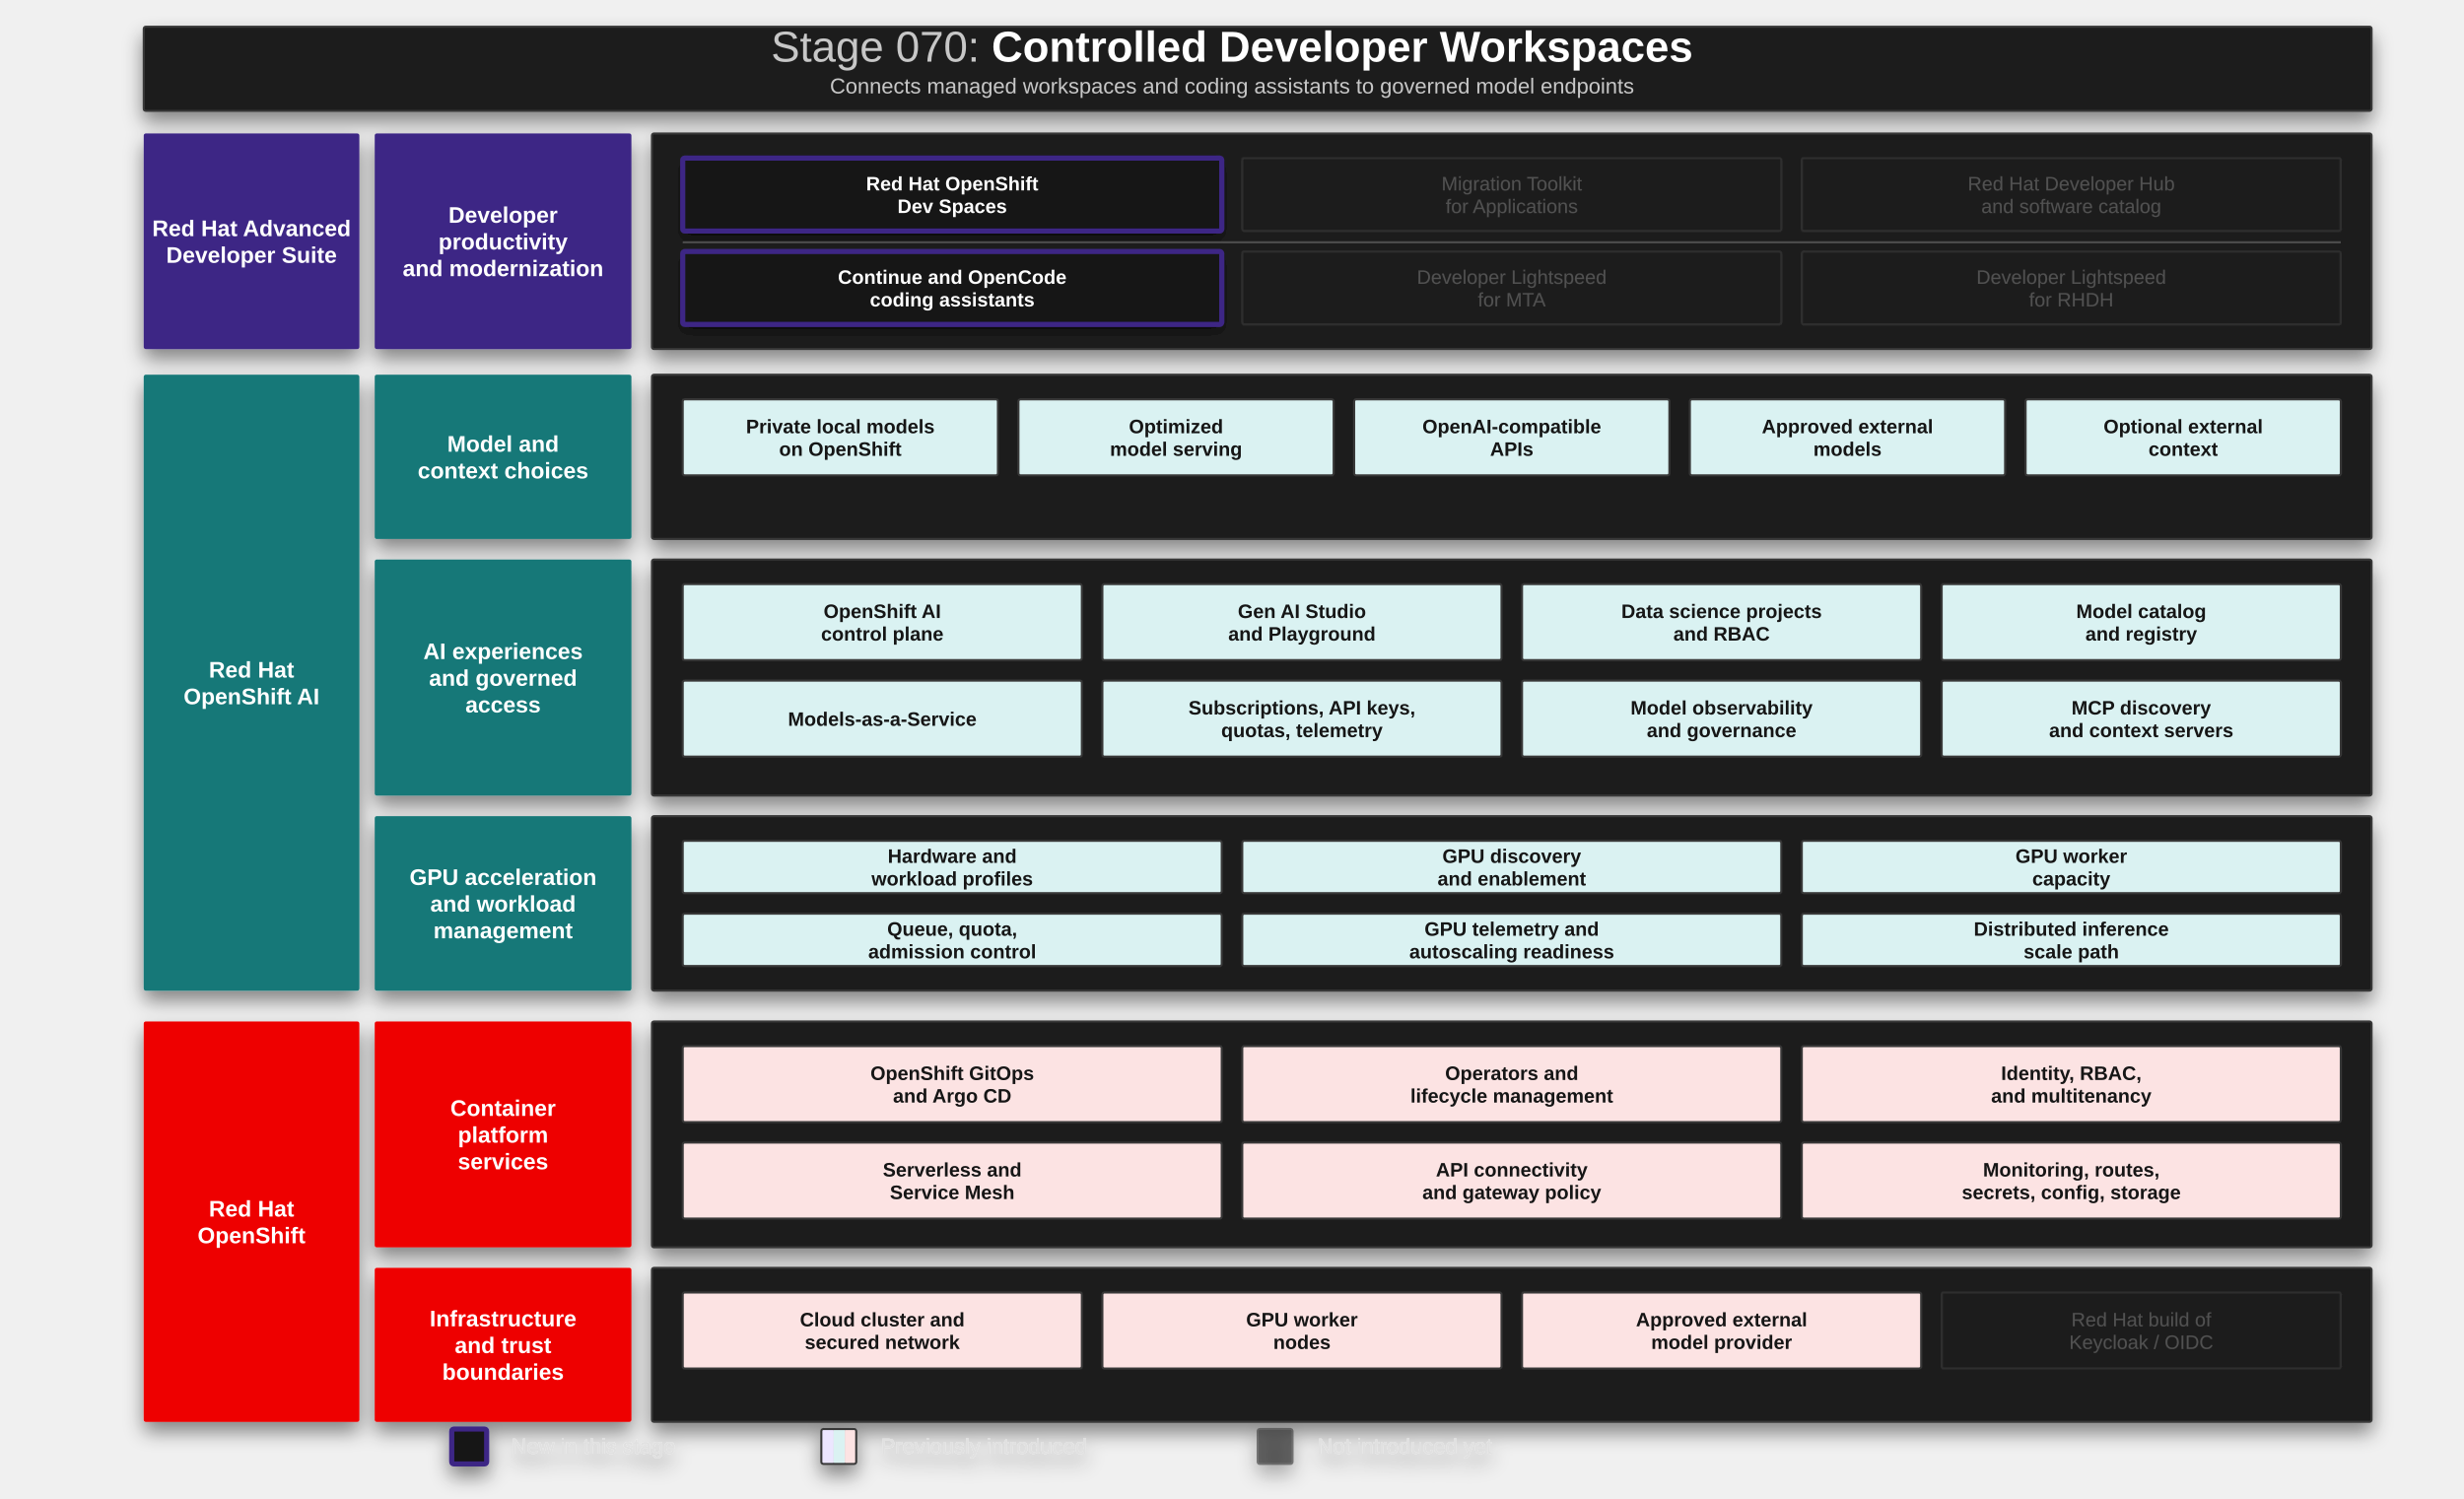
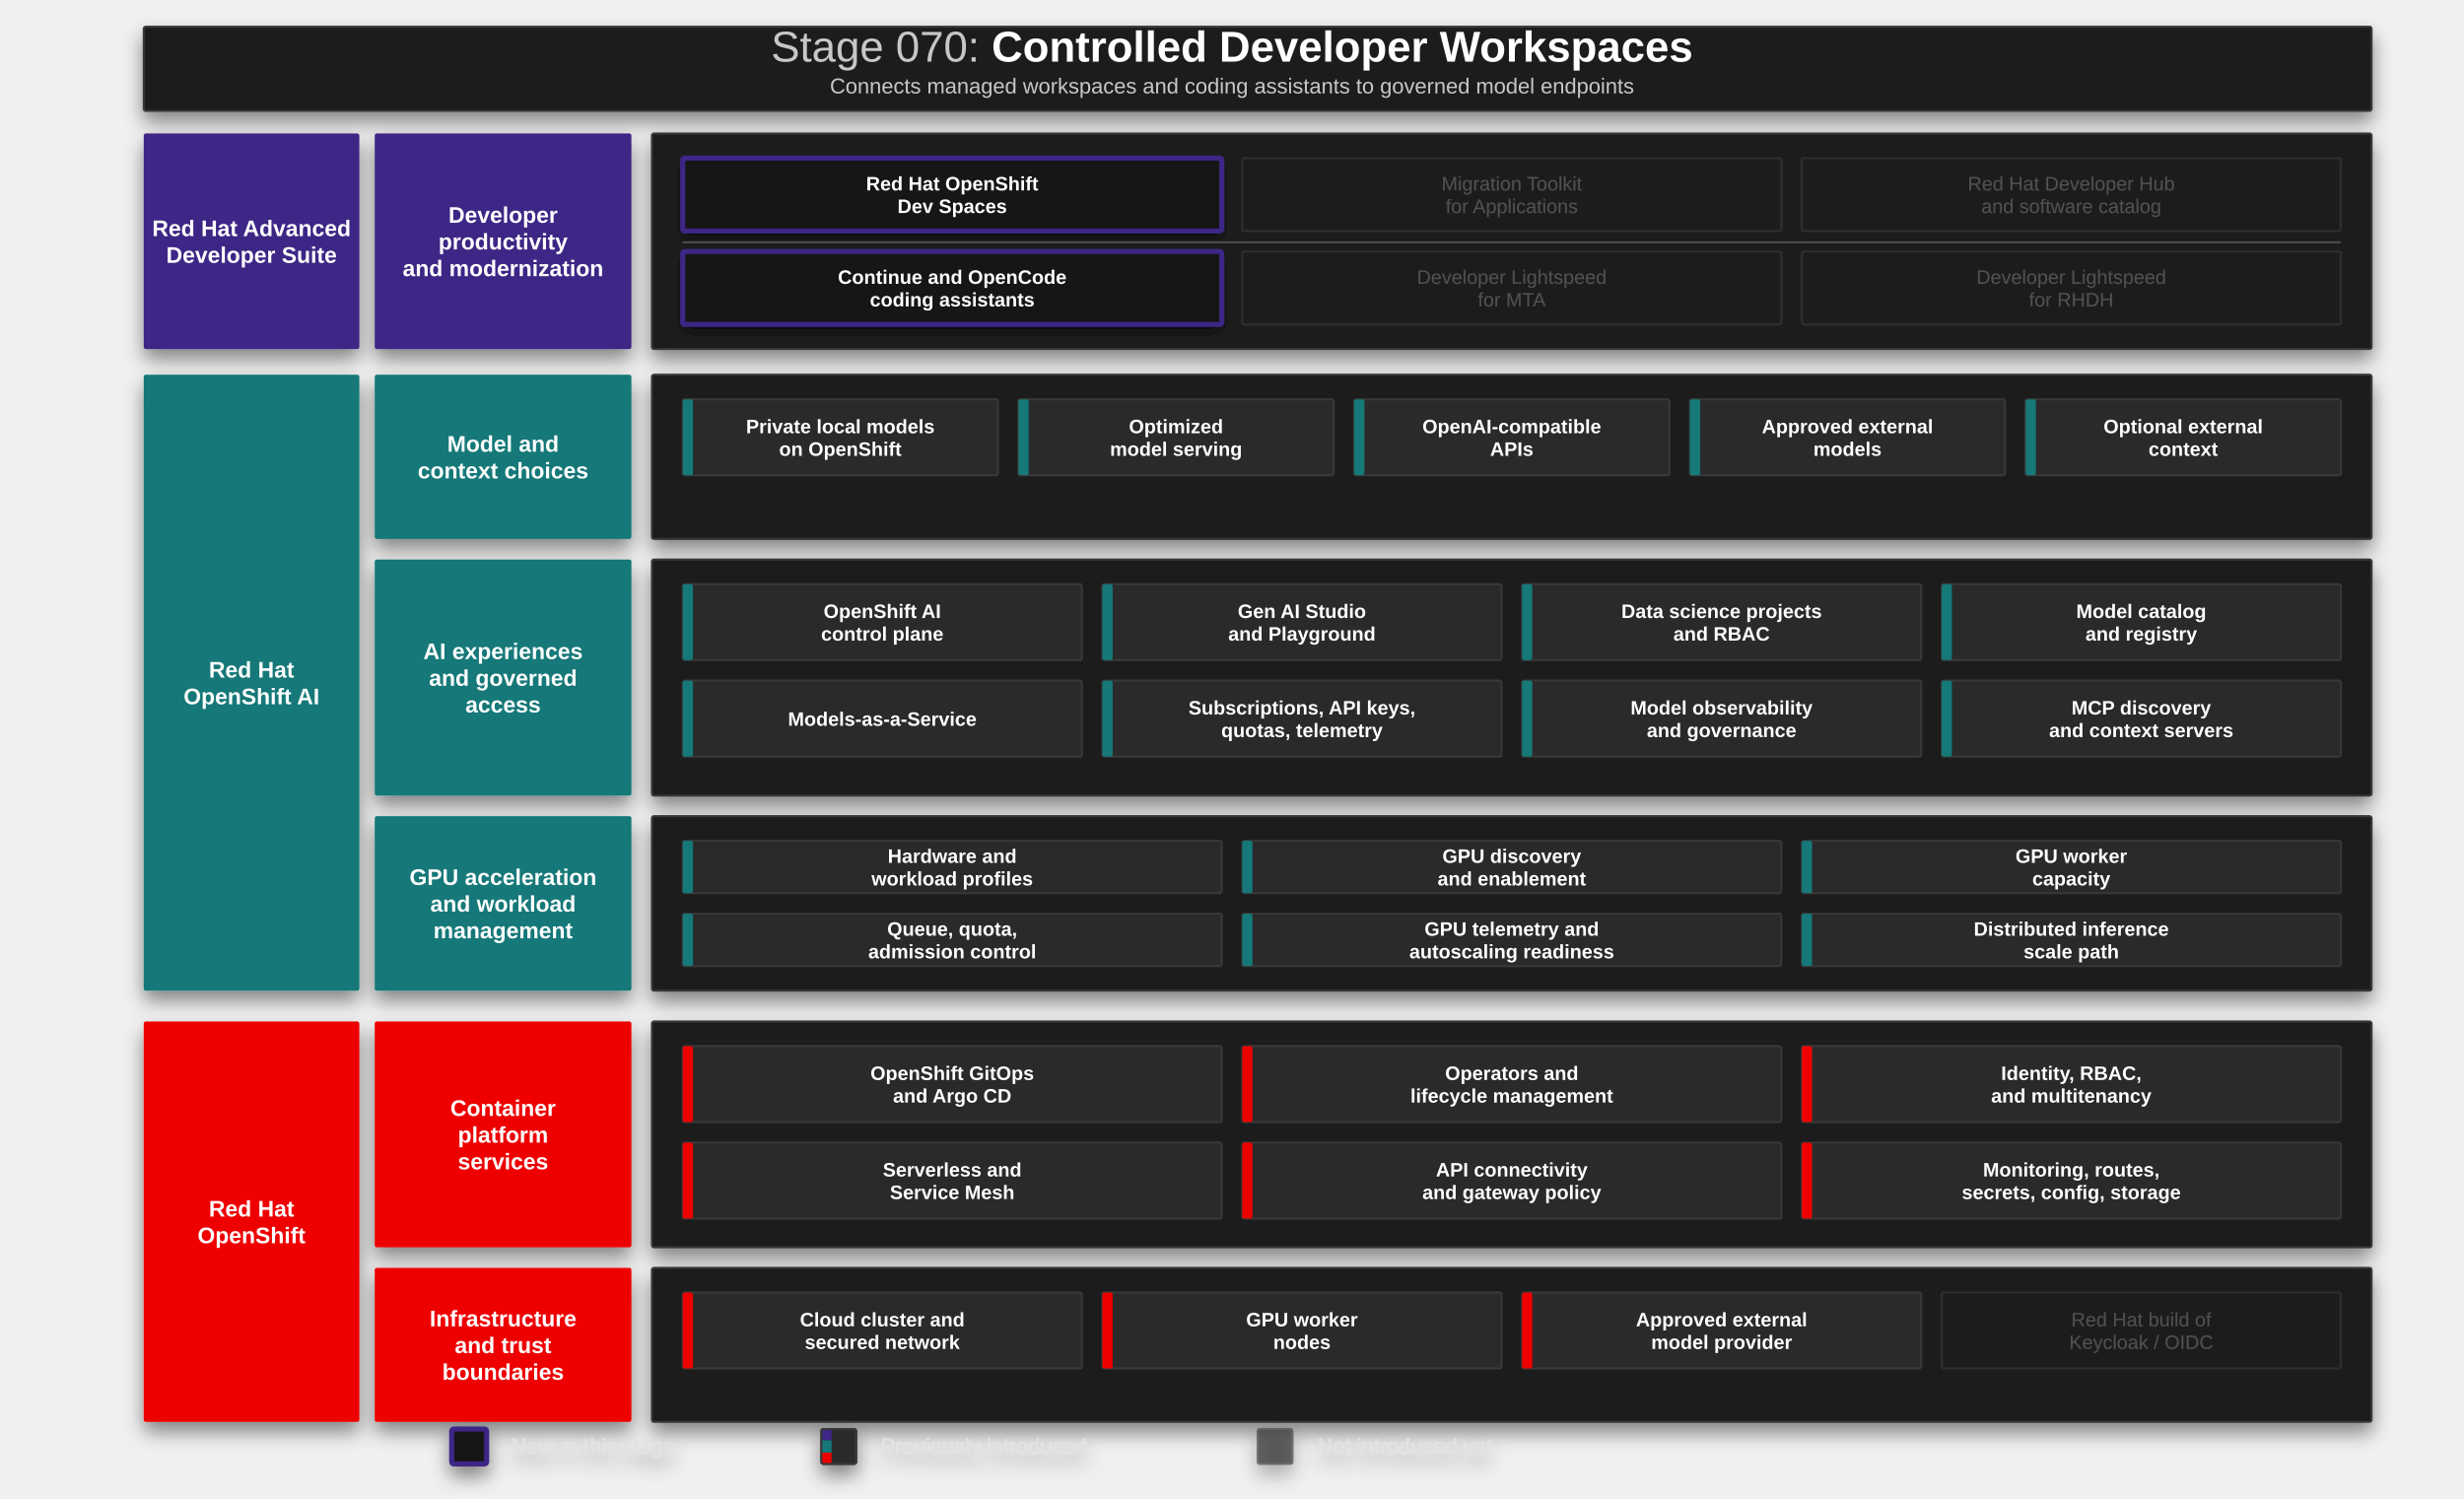
<svg xmlns="http://www.w3.org/2000/svg" width="2400" height="1460" viewBox="0 0 2400 1460" role="img" aria-labelledby="title desc">
  <style>.display{font-family:'Red Hat Display','Arial',sans-serif}.body{font-family:'Red Hat Text','Arial',sans-serif}</style>
  <defs>
    <filter id="lift" x="-20%" y="-20%" width="140%" height="140%">
      <feDropShadow dx="0" dy="6" stdDeviation="5" flood-color="#000" flood-opacity="0.55" />
    </filter>
    <filter id="panelShadow" x="-8%" y="-8%" width="116%" height="116%">
      <feDropShadow dx="0" dy="10" stdDeviation="9" flood-color="#000" flood-opacity="0.45" />
    </filter>
  </defs>
  <g filter="url(#panelShadow)">
    <rect x="140" y="26" width="2170" height="82" rx="2" fill="#1f1f1f" stroke="#383838" stroke-width="2" />
    <text x="1200" y="60" class="display" font-size="42" fill="#ffffff" font-weight="700" text-anchor="middle">
      <tspan fill="#c7c7c7" font-weight="500">Stage 070:</tspan> Controlled Developer Workspaces</text>
    <text x="1200" y="91" class="body" font-size="21" fill="#c7c7c7" text-anchor="middle">Connects managed workspaces and coding assistants to governed model endpoints</text>
    <rect x="140" y="130" width="210" height="210" rx="2" fill="#3d2785" stroke="#3d2785" stroke-width="0" />
    <text x="245" y="230" class="body" font-size="22" fill="#ffffff" font-weight="700" text-anchor="middle">Red Hat Advanced</text>
    <text x="245" y="256" class="body" font-size="22" fill="#ffffff" font-weight="700" text-anchor="middle">Developer Suite</text>
    <rect x="140" y="365" width="210" height="600" rx="2" fill="#147878" stroke="#147878" stroke-width="0" />
    <text x="245" y="660" class="body" font-size="22" fill="#ffffff" font-weight="700" text-anchor="middle">Red Hat</text>
    <text x="245" y="686" class="body" font-size="22" fill="#ffffff" font-weight="700" text-anchor="middle">OpenShift AI</text>
    <rect x="140" y="995" width="210" height="390" rx="2" fill="#ee0000" stroke="#ee0000" stroke-width="0" />
    <text x="245" y="1185" class="body" font-size="22" fill="#ffffff" font-weight="700" text-anchor="middle">Red Hat</text>
    <text x="245" y="1211" class="body" font-size="22" fill="#ffffff" font-weight="700" text-anchor="middle">OpenShift</text>
    <rect x="365" y="130" width="250" height="210" rx="2" fill="#3d2785" stroke="#3d2785" stroke-width="0" />
    <text x="490" y="217" class="body" font-size="22" fill="#ffffff" font-weight="700" text-anchor="middle">Developer</text>
    <text x="490" y="243" class="body" font-size="22" fill="#ffffff" font-weight="700" text-anchor="middle">productivity</text>
    <text x="490" y="269" class="body" font-size="22" fill="#ffffff" font-weight="700" text-anchor="middle">and modernization</text>
    <rect x="635" y="130" width="1675" height="210" rx="2" fill="#1f1f1f" stroke="#383838" stroke-width="2" />
    <g filter="url(#lift)">
      <rect x="665" y="154" width="525" height="71" rx="2" fill="#151515" stroke="#3d2785" stroke-width="5" />
      <text x="927.5" y="185.5" class="body" font-size="19" fill="#ffffff" font-weight="700" text-anchor="middle">Red Hat OpenShift</text>
      <text x="927.5" y="207.5" class="body" font-size="19" fill="#ffffff" font-weight="700" text-anchor="middle">Dev Spaces</text>
    </g>
    <g opacity="0.62">
      <rect x="1210" y="154" width="525" height="71" rx="2" fill="#1f1f1f" stroke="#383838" stroke-width="2" />
      <text x="1472.5" y="185.5" class="body" font-size="19" fill="#707070" font-weight="450" text-anchor="middle">Migration Toolkit</text>
      <text x="1472.5" y="207.5" class="body" font-size="19" fill="#707070" font-weight="450" text-anchor="middle">for Applications</text>
    </g>
    <g opacity="0.62">
      <rect x="1755" y="154" width="525" height="71" rx="2" fill="#1f1f1f" stroke="#383838" stroke-width="2" />
      <text x="2017.5" y="185.5" class="body" font-size="19" fill="#707070" font-weight="450" text-anchor="middle">Red Hat Developer Hub</text>
      <text x="2017.5" y="207.5" class="body" font-size="19" fill="#707070" font-weight="450" text-anchor="middle">and software catalog</text>
    </g>
    <g filter="url(#lift)">
      <rect x="665" y="245" width="525" height="71" rx="2" fill="#151515" stroke="#3d2785" stroke-width="5" />
      <text x="927.5" y="276.5" class="body" font-size="19" fill="#ffffff" font-weight="700" text-anchor="middle">Continue and OpenCode</text>
      <text x="927.5" y="298.5" class="body" font-size="19" fill="#ffffff" font-weight="700" text-anchor="middle">coding assistants</text>
    </g>
    <g opacity="0.62">
      <rect x="1210" y="245" width="525" height="71" rx="2" fill="#1f1f1f" stroke="#383838" stroke-width="2" />
      <text x="1472.5" y="276.5" class="body" font-size="19" fill="#707070" font-weight="450" text-anchor="middle">Developer Lightspeed</text>
      <text x="1472.5" y="298.5" class="body" font-size="19" fill="#707070" font-weight="450" text-anchor="middle">for MTA</text>
    </g>
    <g opacity="0.62">
      <rect x="1755" y="245" width="525" height="71" rx="2" fill="#1f1f1f" stroke="#383838" stroke-width="2" />
      <text x="2017.5" y="276.5" class="body" font-size="19" fill="#707070" font-weight="450" text-anchor="middle">Developer Lightspeed</text>
      <text x="2017.5" y="298.5" class="body" font-size="19" fill="#707070" font-weight="450" text-anchor="middle">for RHDH</text>
    </g>
    <line x1="665" y1="236" x2="2280" y2="236" stroke="#4d4d4d" stroke-width="2" />
    <rect x="365" y="365" width="250" height="160" rx="2" fill="#147878" stroke="#147878" stroke-width="0" />
    <text x="490" y="440" class="body" font-size="22" fill="#ffffff" font-weight="700" text-anchor="middle">Model and</text>
    <text x="490" y="466" class="body" font-size="22" fill="#ffffff" font-weight="700" text-anchor="middle">context choices</text>
    <rect x="635" y="365" width="1675" height="160" rx="2" fill="#1f1f1f" stroke="#383838" stroke-width="2" />
    <g>
-       <rect x="665" y="389" width="307" height="74" rx="2" fill="#daf2f2" stroke="#383838" stroke-width="2" />
-       <text x="818.5" y="422" class="body" font-size="19" fill="#151515" font-weight="650" text-anchor="middle">Private local models</text>
-       <text x="818.5" y="444" class="body" font-size="19" fill="#151515" font-weight="650" text-anchor="middle">on OpenShift</text>
-     </g>
-     <g>
-       <rect x="992" y="389" width="307" height="74" rx="2" fill="#daf2f2" stroke="#383838" stroke-width="2" />
-       <text x="1145.5" y="422" class="body" font-size="19" fill="#151515" font-weight="650" text-anchor="middle">Optimized</text>
-       <text x="1145.5" y="444" class="body" font-size="19" fill="#151515" font-weight="650" text-anchor="middle">model serving</text>
-     </g>
-     <g>
-       <rect x="1319" y="389" width="307" height="74" rx="2" fill="#daf2f2" stroke="#383838" stroke-width="2" />
-       <text x="1472.5" y="422" class="body" font-size="19" fill="#151515" font-weight="650" text-anchor="middle">OpenAI-compatible</text>
-       <text x="1472.5" y="444" class="body" font-size="19" fill="#151515" font-weight="650" text-anchor="middle">APIs</text>
-     </g>
-     <g>
-       <rect x="1646" y="389" width="307" height="74" rx="2" fill="#daf2f2" stroke="#383838" stroke-width="2" />
-       <text x="1799.5" y="422" class="body" font-size="19" fill="#151515" font-weight="650" text-anchor="middle">Approved external</text>
-       <text x="1799.5" y="444" class="body" font-size="19" fill="#151515" font-weight="650" text-anchor="middle">models</text>
-     </g>
-     <g>
-       <rect x="1973" y="389" width="307" height="74" rx="2" fill="#daf2f2" stroke="#383838" stroke-width="2" />
-       <text x="2126.5" y="422" class="body" font-size="19" fill="#151515" font-weight="650" text-anchor="middle">Optional external</text>
-       <text x="2126.5" y="444" class="body" font-size="19" fill="#151515" font-weight="650" text-anchor="middle">context</text>
+       <rect x="665" y="389" width="307" height="74" rx="2" fill="#292929" stroke="#383838" stroke-width="2" />
+       <rect x="665" y="389" width="10" height="74" rx="2" fill="#147878" stroke="#147878" stroke-width="0" />
+       <text x="818.5" y="422" class="body" font-size="19" fill="#ffffff" font-weight="550" text-anchor="middle">Private local models</text>
+       <text x="818.5" y="444" class="body" font-size="19" fill="#ffffff" font-weight="550" text-anchor="middle">on OpenShift</text>
+     </g>
+     <g>
+       <rect x="992" y="389" width="307" height="74" rx="2" fill="#292929" stroke="#383838" stroke-width="2" />
+       <rect x="992" y="389" width="10" height="74" rx="2" fill="#147878" stroke="#147878" stroke-width="0" />
+       <text x="1145.5" y="422" class="body" font-size="19" fill="#ffffff" font-weight="550" text-anchor="middle">Optimized</text>
+       <text x="1145.5" y="444" class="body" font-size="19" fill="#ffffff" font-weight="550" text-anchor="middle">model serving</text>
+     </g>
+     <g>
+       <rect x="1319" y="389" width="307" height="74" rx="2" fill="#292929" stroke="#383838" stroke-width="2" />
+       <rect x="1319" y="389" width="10" height="74" rx="2" fill="#147878" stroke="#147878" stroke-width="0" />
+       <text x="1472.5" y="422" class="body" font-size="19" fill="#ffffff" font-weight="550" text-anchor="middle">OpenAI-compatible</text>
+       <text x="1472.5" y="444" class="body" font-size="19" fill="#ffffff" font-weight="550" text-anchor="middle">APIs</text>
+     </g>
+     <g>
+       <rect x="1646" y="389" width="307" height="74" rx="2" fill="#292929" stroke="#383838" stroke-width="2" />
+       <rect x="1646" y="389" width="10" height="74" rx="2" fill="#147878" stroke="#147878" stroke-width="0" />
+       <text x="1799.5" y="422" class="body" font-size="19" fill="#ffffff" font-weight="550" text-anchor="middle">Approved external</text>
+       <text x="1799.5" y="444" class="body" font-size="19" fill="#ffffff" font-weight="550" text-anchor="middle">models</text>
+     </g>
+     <g>
+       <rect x="1973" y="389" width="307" height="74" rx="2" fill="#292929" stroke="#383838" stroke-width="2" />
+       <rect x="1973" y="389" width="10" height="74" rx="2" fill="#147878" stroke="#147878" stroke-width="0" />
+       <text x="2126.5" y="422" class="body" font-size="19" fill="#ffffff" font-weight="550" text-anchor="middle">Optional external</text>
+       <text x="2126.5" y="444" class="body" font-size="19" fill="#ffffff" font-weight="550" text-anchor="middle">context</text>
    </g>
    <rect x="365" y="545" width="250" height="230" rx="2" fill="#147878" stroke="#147878" stroke-width="0" />
    <text x="490" y="642" class="body" font-size="22" fill="#ffffff" font-weight="700" text-anchor="middle">AI experiences</text>
    <text x="490" y="668" class="body" font-size="22" fill="#ffffff" font-weight="700" text-anchor="middle">and governed</text>
    <text x="490" y="694" class="body" font-size="22" fill="#ffffff" font-weight="700" text-anchor="middle">access</text>
    <rect x="635" y="545" width="1675" height="230" rx="2" fill="#1f1f1f" stroke="#383838" stroke-width="2" />
    <g>
-       <rect x="665" y="569" width="388.75" height="74" rx="2" fill="#daf2f2" stroke="#383838" stroke-width="2" />
-       <text x="859.375" y="602" class="body" font-size="19" fill="#151515" font-weight="650" text-anchor="middle">OpenShift AI</text>
-       <text x="859.375" y="624" class="body" font-size="19" fill="#151515" font-weight="650" text-anchor="middle">control plane</text>
-     </g>
-     <g>
-       <rect x="1073.75" y="569" width="388.75" height="74" rx="2" fill="#daf2f2" stroke="#383838" stroke-width="2" />
-       <text x="1268.125" y="602" class="body" font-size="19" fill="#151515" font-weight="650" text-anchor="middle">Gen AI Studio</text>
-       <text x="1268.125" y="624" class="body" font-size="19" fill="#151515" font-weight="650" text-anchor="middle">and Playground</text>
-     </g>
-     <g>
-       <rect x="1482.5" y="569" width="388.75" height="74" rx="2" fill="#daf2f2" stroke="#383838" stroke-width="2" />
-       <text x="1676.875" y="602" class="body" font-size="19" fill="#151515" font-weight="650" text-anchor="middle">Data science projects</text>
-       <text x="1676.875" y="624" class="body" font-size="19" fill="#151515" font-weight="650" text-anchor="middle">and RBAC</text>
-     </g>
-     <g>
-       <rect x="1891.25" y="569" width="388.75" height="74" rx="2" fill="#daf2f2" stroke="#383838" stroke-width="2" />
-       <text x="2085.625" y="602" class="body" font-size="19" fill="#151515" font-weight="650" text-anchor="middle">Model catalog</text>
-       <text x="2085.625" y="624" class="body" font-size="19" fill="#151515" font-weight="650" text-anchor="middle">and registry</text>
-     </g>
-     <g>
-       <rect x="665" y="663" width="388.75" height="74" rx="2" fill="#daf2f2" stroke="#383838" stroke-width="2" />
-       <text x="859.375" y="707" class="body" font-size="19" fill="#151515" font-weight="650" text-anchor="middle">Models-as-a-Service</text>
-     </g>
-     <g>
-       <rect x="1073.75" y="663" width="388.75" height="74" rx="2" fill="#daf2f2" stroke="#383838" stroke-width="2" />
-       <text x="1268.125" y="696" class="body" font-size="19" fill="#151515" font-weight="650" text-anchor="middle">Subscriptions, API keys,</text>
-       <text x="1268.125" y="718" class="body" font-size="19" fill="#151515" font-weight="650" text-anchor="middle">quotas, telemetry</text>
-     </g>
-     <g>
-       <rect x="1482.5" y="663" width="388.75" height="74" rx="2" fill="#daf2f2" stroke="#383838" stroke-width="2" />
-       <text x="1676.875" y="696" class="body" font-size="19" fill="#151515" font-weight="650" text-anchor="middle">Model observability</text>
-       <text x="1676.875" y="718" class="body" font-size="19" fill="#151515" font-weight="650" text-anchor="middle">and governance</text>
-     </g>
-     <g>
-       <rect x="1891.25" y="663" width="388.75" height="74" rx="2" fill="#daf2f2" stroke="#383838" stroke-width="2" />
-       <text x="2085.625" y="696" class="body" font-size="19" fill="#151515" font-weight="650" text-anchor="middle">MCP discovery</text>
-       <text x="2085.625" y="718" class="body" font-size="19" fill="#151515" font-weight="650" text-anchor="middle">and context servers</text>
+       <rect x="665" y="569" width="388.75" height="74" rx="2" fill="#292929" stroke="#383838" stroke-width="2" />
+       <rect x="665" y="569" width="10" height="74" rx="2" fill="#147878" stroke="#147878" stroke-width="0" />
+       <text x="859.375" y="602" class="body" font-size="19" fill="#ffffff" font-weight="550" text-anchor="middle">OpenShift AI</text>
+       <text x="859.375" y="624" class="body" font-size="19" fill="#ffffff" font-weight="550" text-anchor="middle">control plane</text>
+     </g>
+     <g>
+       <rect x="1073.75" y="569" width="388.75" height="74" rx="2" fill="#292929" stroke="#383838" stroke-width="2" />
+       <rect x="1073.75" y="569" width="10" height="74" rx="2" fill="#147878" stroke="#147878" stroke-width="0" />
+       <text x="1268.125" y="602" class="body" font-size="19" fill="#ffffff" font-weight="550" text-anchor="middle">Gen AI Studio</text>
+       <text x="1268.125" y="624" class="body" font-size="19" fill="#ffffff" font-weight="550" text-anchor="middle">and Playground</text>
+     </g>
+     <g>
+       <rect x="1482.5" y="569" width="388.75" height="74" rx="2" fill="#292929" stroke="#383838" stroke-width="2" />
+       <rect x="1482.5" y="569" width="10" height="74" rx="2" fill="#147878" stroke="#147878" stroke-width="0" />
+       <text x="1676.875" y="602" class="body" font-size="19" fill="#ffffff" font-weight="550" text-anchor="middle">Data science projects</text>
+       <text x="1676.875" y="624" class="body" font-size="19" fill="#ffffff" font-weight="550" text-anchor="middle">and RBAC</text>
+     </g>
+     <g>
+       <rect x="1891.25" y="569" width="388.75" height="74" rx="2" fill="#292929" stroke="#383838" stroke-width="2" />
+       <rect x="1891.25" y="569" width="10" height="74" rx="2" fill="#147878" stroke="#147878" stroke-width="0" />
+       <text x="2085.625" y="602" class="body" font-size="19" fill="#ffffff" font-weight="550" text-anchor="middle">Model catalog</text>
+       <text x="2085.625" y="624" class="body" font-size="19" fill="#ffffff" font-weight="550" text-anchor="middle">and registry</text>
+     </g>
+     <g>
+       <rect x="665" y="663" width="388.75" height="74" rx="2" fill="#292929" stroke="#383838" stroke-width="2" />
+       <rect x="665" y="663" width="10" height="74" rx="2" fill="#147878" stroke="#147878" stroke-width="0" />
+       <text x="859.375" y="707" class="body" font-size="19" fill="#ffffff" font-weight="550" text-anchor="middle">Models-as-a-Service</text>
+     </g>
+     <g>
+       <rect x="1073.75" y="663" width="388.75" height="74" rx="2" fill="#292929" stroke="#383838" stroke-width="2" />
+       <rect x="1073.75" y="663" width="10" height="74" rx="2" fill="#147878" stroke="#147878" stroke-width="0" />
+       <text x="1268.125" y="696" class="body" font-size="19" fill="#ffffff" font-weight="550" text-anchor="middle">Subscriptions, API keys,</text>
+       <text x="1268.125" y="718" class="body" font-size="19" fill="#ffffff" font-weight="550" text-anchor="middle">quotas, telemetry</text>
+     </g>
+     <g>
+       <rect x="1482.5" y="663" width="388.75" height="74" rx="2" fill="#292929" stroke="#383838" stroke-width="2" />
+       <rect x="1482.5" y="663" width="10" height="74" rx="2" fill="#147878" stroke="#147878" stroke-width="0" />
+       <text x="1676.875" y="696" class="body" font-size="19" fill="#ffffff" font-weight="550" text-anchor="middle">Model observability</text>
+       <text x="1676.875" y="718" class="body" font-size="19" fill="#ffffff" font-weight="550" text-anchor="middle">and governance</text>
+     </g>
+     <g>
+       <rect x="1891.25" y="663" width="388.75" height="74" rx="2" fill="#292929" stroke="#383838" stroke-width="2" />
+       <rect x="1891.25" y="663" width="10" height="74" rx="2" fill="#147878" stroke="#147878" stroke-width="0" />
+       <text x="2085.625" y="696" class="body" font-size="19" fill="#ffffff" font-weight="550" text-anchor="middle">MCP discovery</text>
+       <text x="2085.625" y="718" class="body" font-size="19" fill="#ffffff" font-weight="550" text-anchor="middle">and context servers</text>
    </g>
    <rect x="365" y="795" width="250" height="170" rx="2" fill="#147878" stroke="#147878" stroke-width="0" />
    <text x="490" y="862" class="body" font-size="22" fill="#ffffff" font-weight="700" text-anchor="middle">GPU acceleration</text>
    <text x="490" y="888" class="body" font-size="22" fill="#ffffff" font-weight="700" text-anchor="middle">and workload</text>
    <text x="490" y="914" class="body" font-size="22" fill="#ffffff" font-weight="700" text-anchor="middle">management</text>
    <rect x="635" y="795" width="1675" height="170" rx="2" fill="#1f1f1f" stroke="#383838" stroke-width="2" />
    <g>
-       <rect x="665" y="819" width="525" height="51" rx="2" fill="#daf2f2" stroke="#383838" stroke-width="2" />
-       <text x="927.5" y="840.5" class="body" font-size="19" fill="#151515" font-weight="650" text-anchor="middle">Hardware and</text>
-       <text x="927.5" y="862.5" class="body" font-size="19" fill="#151515" font-weight="650" text-anchor="middle">workload profiles</text>
-     </g>
-     <g>
-       <rect x="1210" y="819" width="525" height="51" rx="2" fill="#daf2f2" stroke="#383838" stroke-width="2" />
-       <text x="1472.5" y="840.5" class="body" font-size="19" fill="#151515" font-weight="650" text-anchor="middle">GPU discovery</text>
-       <text x="1472.5" y="862.5" class="body" font-size="19" fill="#151515" font-weight="650" text-anchor="middle">and enablement</text>
-     </g>
-     <g>
-       <rect x="1755" y="819" width="525" height="51" rx="2" fill="#daf2f2" stroke="#383838" stroke-width="2" />
-       <text x="2017.5" y="840.5" class="body" font-size="19" fill="#151515" font-weight="650" text-anchor="middle">GPU worker</text>
-       <text x="2017.5" y="862.5" class="body" font-size="19" fill="#151515" font-weight="650" text-anchor="middle">capacity</text>
-     </g>
-     <g>
-       <rect x="665" y="890" width="525" height="51" rx="2" fill="#daf2f2" stroke="#383838" stroke-width="2" />
-       <text x="927.5" y="911.5" class="body" font-size="19" fill="#151515" font-weight="650" text-anchor="middle">Queue, quota,</text>
-       <text x="927.5" y="933.5" class="body" font-size="19" fill="#151515" font-weight="650" text-anchor="middle">admission control</text>
-     </g>
-     <g>
-       <rect x="1210" y="890" width="525" height="51" rx="2" fill="#daf2f2" stroke="#383838" stroke-width="2" />
-       <text x="1472.5" y="911.5" class="body" font-size="19" fill="#151515" font-weight="650" text-anchor="middle">GPU telemetry and</text>
-       <text x="1472.5" y="933.5" class="body" font-size="19" fill="#151515" font-weight="650" text-anchor="middle">autoscaling readiness</text>
-     </g>
-     <g>
-       <rect x="1755" y="890" width="525" height="51" rx="2" fill="#daf2f2" stroke="#383838" stroke-width="2" />
-       <text x="2017.5" y="911.5" class="body" font-size="19" fill="#151515" font-weight="650" text-anchor="middle">Distributed inference</text>
-       <text x="2017.5" y="933.5" class="body" font-size="19" fill="#151515" font-weight="650" text-anchor="middle">scale path</text>
+       <rect x="665" y="819" width="525" height="51" rx="2" fill="#292929" stroke="#383838" stroke-width="2" />
+       <rect x="665" y="819" width="10" height="51" rx="2" fill="#147878" stroke="#147878" stroke-width="0" />
+       <text x="927.5" y="840.5" class="body" font-size="19" fill="#ffffff" font-weight="550" text-anchor="middle">Hardware and</text>
+       <text x="927.5" y="862.5" class="body" font-size="19" fill="#ffffff" font-weight="550" text-anchor="middle">workload profiles</text>
+     </g>
+     <g>
+       <rect x="1210" y="819" width="525" height="51" rx="2" fill="#292929" stroke="#383838" stroke-width="2" />
+       <rect x="1210" y="819" width="10" height="51" rx="2" fill="#147878" stroke="#147878" stroke-width="0" />
+       <text x="1472.5" y="840.5" class="body" font-size="19" fill="#ffffff" font-weight="550" text-anchor="middle">GPU discovery</text>
+       <text x="1472.5" y="862.5" class="body" font-size="19" fill="#ffffff" font-weight="550" text-anchor="middle">and enablement</text>
+     </g>
+     <g>
+       <rect x="1755" y="819" width="525" height="51" rx="2" fill="#292929" stroke="#383838" stroke-width="2" />
+       <rect x="1755" y="819" width="10" height="51" rx="2" fill="#147878" stroke="#147878" stroke-width="0" />
+       <text x="2017.5" y="840.5" class="body" font-size="19" fill="#ffffff" font-weight="550" text-anchor="middle">GPU worker</text>
+       <text x="2017.5" y="862.5" class="body" font-size="19" fill="#ffffff" font-weight="550" text-anchor="middle">capacity</text>
+     </g>
+     <g>
+       <rect x="665" y="890" width="525" height="51" rx="2" fill="#292929" stroke="#383838" stroke-width="2" />
+       <rect x="665" y="890" width="10" height="51" rx="2" fill="#147878" stroke="#147878" stroke-width="0" />
+       <text x="927.5" y="911.5" class="body" font-size="19" fill="#ffffff" font-weight="550" text-anchor="middle">Queue, quota,</text>
+       <text x="927.5" y="933.5" class="body" font-size="19" fill="#ffffff" font-weight="550" text-anchor="middle">admission control</text>
+     </g>
+     <g>
+       <rect x="1210" y="890" width="525" height="51" rx="2" fill="#292929" stroke="#383838" stroke-width="2" />
+       <rect x="1210" y="890" width="10" height="51" rx="2" fill="#147878" stroke="#147878" stroke-width="0" />
+       <text x="1472.5" y="911.5" class="body" font-size="19" fill="#ffffff" font-weight="550" text-anchor="middle">GPU telemetry and</text>
+       <text x="1472.5" y="933.5" class="body" font-size="19" fill="#ffffff" font-weight="550" text-anchor="middle">autoscaling readiness</text>
+     </g>
+     <g>
+       <rect x="1755" y="890" width="525" height="51" rx="2" fill="#292929" stroke="#383838" stroke-width="2" />
+       <rect x="1755" y="890" width="10" height="51" rx="2" fill="#147878" stroke="#147878" stroke-width="0" />
+       <text x="2017.5" y="911.5" class="body" font-size="19" fill="#ffffff" font-weight="550" text-anchor="middle">Distributed inference</text>
+       <text x="2017.5" y="933.5" class="body" font-size="19" fill="#ffffff" font-weight="550" text-anchor="middle">scale path</text>
    </g>
    <rect x="365" y="995" width="250" height="220" rx="2" fill="#ee0000" stroke="#ee0000" stroke-width="0" />
    <text x="490" y="1087" class="body" font-size="22" fill="#ffffff" font-weight="700" text-anchor="middle">Container</text>
    <text x="490" y="1113" class="body" font-size="22" fill="#ffffff" font-weight="700" text-anchor="middle">platform</text>
    <text x="490" y="1139" class="body" font-size="22" fill="#ffffff" font-weight="700" text-anchor="middle">services</text>
    <rect x="635" y="995" width="1675" height="220" rx="2" fill="#1f1f1f" stroke="#383838" stroke-width="2" />
    <g>
-       <rect x="665" y="1019" width="525" height="74" rx="2" fill="#fce3e3" stroke="#383838" stroke-width="2" />
-       <text x="927.5" y="1052" class="body" font-size="19" fill="#151515" font-weight="650" text-anchor="middle">OpenShift GitOps</text>
-       <text x="927.5" y="1074" class="body" font-size="19" fill="#151515" font-weight="650" text-anchor="middle">and Argo CD</text>
-     </g>
-     <g>
-       <rect x="1210" y="1019" width="525" height="74" rx="2" fill="#fce3e3" stroke="#383838" stroke-width="2" />
-       <text x="1472.5" y="1052" class="body" font-size="19" fill="#151515" font-weight="650" text-anchor="middle">Operators and</text>
-       <text x="1472.5" y="1074" class="body" font-size="19" fill="#151515" font-weight="650" text-anchor="middle">lifecycle management</text>
-     </g>
-     <g>
-       <rect x="1755" y="1019" width="525" height="74" rx="2" fill="#fce3e3" stroke="#383838" stroke-width="2" />
-       <text x="2017.5" y="1052" class="body" font-size="19" fill="#151515" font-weight="650" text-anchor="middle">Identity, RBAC,</text>
-       <text x="2017.5" y="1074" class="body" font-size="19" fill="#151515" font-weight="650" text-anchor="middle">and multitenancy</text>
-     </g>
-     <g>
-       <rect x="665" y="1113" width="525" height="74" rx="2" fill="#fce3e3" stroke="#383838" stroke-width="2" />
-       <text x="927.5" y="1146" class="body" font-size="19" fill="#151515" font-weight="650" text-anchor="middle">Serverless and</text>
-       <text x="927.5" y="1168" class="body" font-size="19" fill="#151515" font-weight="650" text-anchor="middle">Service Mesh</text>
-     </g>
-     <g>
-       <rect x="1210" y="1113" width="525" height="74" rx="2" fill="#fce3e3" stroke="#383838" stroke-width="2" />
-       <text x="1472.5" y="1146" class="body" font-size="19" fill="#151515" font-weight="650" text-anchor="middle">API connectivity</text>
-       <text x="1472.5" y="1168" class="body" font-size="19" fill="#151515" font-weight="650" text-anchor="middle">and gateway policy</text>
-     </g>
-     <g>
-       <rect x="1755" y="1113" width="525" height="74" rx="2" fill="#fce3e3" stroke="#383838" stroke-width="2" />
-       <text x="2017.5" y="1146" class="body" font-size="19" fill="#151515" font-weight="650" text-anchor="middle">Monitoring, routes,</text>
-       <text x="2017.5" y="1168" class="body" font-size="19" fill="#151515" font-weight="650" text-anchor="middle">secrets, config, storage</text>
+       <rect x="665" y="1019" width="525" height="74" rx="2" fill="#292929" stroke="#383838" stroke-width="2" />
+       <rect x="665" y="1019" width="10" height="74" rx="2" fill="#ee0000" stroke="#ee0000" stroke-width="0" />
+       <text x="927.5" y="1052" class="body" font-size="19" fill="#ffffff" font-weight="550" text-anchor="middle">OpenShift GitOps</text>
+       <text x="927.5" y="1074" class="body" font-size="19" fill="#ffffff" font-weight="550" text-anchor="middle">and Argo CD</text>
+     </g>
+     <g>
+       <rect x="1210" y="1019" width="525" height="74" rx="2" fill="#292929" stroke="#383838" stroke-width="2" />
+       <rect x="1210" y="1019" width="10" height="74" rx="2" fill="#ee0000" stroke="#ee0000" stroke-width="0" />
+       <text x="1472.5" y="1052" class="body" font-size="19" fill="#ffffff" font-weight="550" text-anchor="middle">Operators and</text>
+       <text x="1472.5" y="1074" class="body" font-size="19" fill="#ffffff" font-weight="550" text-anchor="middle">lifecycle management</text>
+     </g>
+     <g>
+       <rect x="1755" y="1019" width="525" height="74" rx="2" fill="#292929" stroke="#383838" stroke-width="2" />
+       <rect x="1755" y="1019" width="10" height="74" rx="2" fill="#ee0000" stroke="#ee0000" stroke-width="0" />
+       <text x="2017.5" y="1052" class="body" font-size="19" fill="#ffffff" font-weight="550" text-anchor="middle">Identity, RBAC,</text>
+       <text x="2017.5" y="1074" class="body" font-size="19" fill="#ffffff" font-weight="550" text-anchor="middle">and multitenancy</text>
+     </g>
+     <g>
+       <rect x="665" y="1113" width="525" height="74" rx="2" fill="#292929" stroke="#383838" stroke-width="2" />
+       <rect x="665" y="1113" width="10" height="74" rx="2" fill="#ee0000" stroke="#ee0000" stroke-width="0" />
+       <text x="927.5" y="1146" class="body" font-size="19" fill="#ffffff" font-weight="550" text-anchor="middle">Serverless and</text>
+       <text x="927.5" y="1168" class="body" font-size="19" fill="#ffffff" font-weight="550" text-anchor="middle">Service Mesh</text>
+     </g>
+     <g>
+       <rect x="1210" y="1113" width="525" height="74" rx="2" fill="#292929" stroke="#383838" stroke-width="2" />
+       <rect x="1210" y="1113" width="10" height="74" rx="2" fill="#ee0000" stroke="#ee0000" stroke-width="0" />
+       <text x="1472.5" y="1146" class="body" font-size="19" fill="#ffffff" font-weight="550" text-anchor="middle">API connectivity</text>
+       <text x="1472.5" y="1168" class="body" font-size="19" fill="#ffffff" font-weight="550" text-anchor="middle">and gateway policy</text>
+     </g>
+     <g>
+       <rect x="1755" y="1113" width="525" height="74" rx="2" fill="#292929" stroke="#383838" stroke-width="2" />
+       <rect x="1755" y="1113" width="10" height="74" rx="2" fill="#ee0000" stroke="#ee0000" stroke-width="0" />
+       <text x="2017.5" y="1146" class="body" font-size="19" fill="#ffffff" font-weight="550" text-anchor="middle">Monitoring, routes,</text>
+       <text x="2017.5" y="1168" class="body" font-size="19" fill="#ffffff" font-weight="550" text-anchor="middle">secrets, config, storage</text>
    </g>
    <rect x="365" y="1235" width="250" height="150" rx="2" fill="#ee0000" stroke="#ee0000" stroke-width="0" />
    <text x="490" y="1292" class="body" font-size="22" fill="#ffffff" font-weight="700" text-anchor="middle">Infrastructure</text>
    <text x="490" y="1318" class="body" font-size="22" fill="#ffffff" font-weight="700" text-anchor="middle">and trust</text>
    <text x="490" y="1344" class="body" font-size="22" fill="#ffffff" font-weight="700" text-anchor="middle">boundaries</text>
    <rect x="635" y="1235" width="1675" height="150" rx="2" fill="#1f1f1f" stroke="#383838" stroke-width="2" />
    <g>
-       <rect x="665" y="1259" width="388.75" height="74" rx="2" fill="#fce3e3" stroke="#383838" stroke-width="2" />
-       <text x="859.375" y="1292" class="body" font-size="19" fill="#151515" font-weight="650" text-anchor="middle">Cloud cluster and</text>
-       <text x="859.375" y="1314" class="body" font-size="19" fill="#151515" font-weight="650" text-anchor="middle">secured network</text>
-     </g>
-     <g>
-       <rect x="1073.75" y="1259" width="388.75" height="74" rx="2" fill="#fce3e3" stroke="#383838" stroke-width="2" />
-       <text x="1268.125" y="1292" class="body" font-size="19" fill="#151515" font-weight="650" text-anchor="middle">GPU worker</text>
-       <text x="1268.125" y="1314" class="body" font-size="19" fill="#151515" font-weight="650" text-anchor="middle">nodes</text>
-     </g>
-     <g>
-       <rect x="1482.5" y="1259" width="388.75" height="74" rx="2" fill="#fce3e3" stroke="#383838" stroke-width="2" />
-       <text x="1676.875" y="1292" class="body" font-size="19" fill="#151515" font-weight="650" text-anchor="middle">Approved external</text>
-       <text x="1676.875" y="1314" class="body" font-size="19" fill="#151515" font-weight="650" text-anchor="middle">model provider</text>
+       <rect x="665" y="1259" width="388.75" height="74" rx="2" fill="#292929" stroke="#383838" stroke-width="2" />
+       <rect x="665" y="1259" width="10" height="74" rx="2" fill="#ee0000" stroke="#ee0000" stroke-width="0" />
+       <text x="859.375" y="1292" class="body" font-size="19" fill="#ffffff" font-weight="550" text-anchor="middle">Cloud cluster and</text>
+       <text x="859.375" y="1314" class="body" font-size="19" fill="#ffffff" font-weight="550" text-anchor="middle">secured network</text>
+     </g>
+     <g>
+       <rect x="1073.75" y="1259" width="388.75" height="74" rx="2" fill="#292929" stroke="#383838" stroke-width="2" />
+       <rect x="1073.75" y="1259" width="10" height="74" rx="2" fill="#ee0000" stroke="#ee0000" stroke-width="0" />
+       <text x="1268.125" y="1292" class="body" font-size="19" fill="#ffffff" font-weight="550" text-anchor="middle">GPU worker</text>
+       <text x="1268.125" y="1314" class="body" font-size="19" fill="#ffffff" font-weight="550" text-anchor="middle">nodes</text>
+     </g>
+     <g>
+       <rect x="1482.5" y="1259" width="388.75" height="74" rx="2" fill="#292929" stroke="#383838" stroke-width="2" />
+       <rect x="1482.5" y="1259" width="10" height="74" rx="2" fill="#ee0000" stroke="#ee0000" stroke-width="0" />
+       <text x="1676.875" y="1292" class="body" font-size="19" fill="#ffffff" font-weight="550" text-anchor="middle">Approved external</text>
+       <text x="1676.875" y="1314" class="body" font-size="19" fill="#ffffff" font-weight="550" text-anchor="middle">model provider</text>
    </g>
    <g opacity="0.62">
      <rect x="1891.25" y="1259" width="388.75" height="74" rx="2" fill="#1f1f1f" stroke="#383838" stroke-width="2" />
      <text x="2085.625" y="1292" class="body" font-size="19" fill="#707070" font-weight="450" text-anchor="middle">Red Hat build of</text>
      <text x="2085.625" y="1314" class="body" font-size="19" fill="#707070" font-weight="450" text-anchor="middle">Keycloak / OIDC</text>
    </g>
    <rect x="440" y="1392" width="34" height="34" rx="2" fill="#151515" stroke="#3d2785" stroke-width="5" />
    <text x="498" y="1416" class="body" font-size="21" fill="#e0e0e0">New in this stage</text>
-     <rect x="800" y="1392" width="12" height="34" rx="2" fill="#ece6ff" stroke="#383838" stroke-width="0" />
-     <rect x="812" y="1392" width="11" height="34" rx="2" fill="#daf2f2" stroke="#383838" stroke-width="0" />
-     <rect x="823" y="1392" width="11" height="34" rx="2" fill="#fce3e3" stroke="#383838" stroke-width="0" />
+     <rect x="800" y="1392" width="34" height="34" rx="2" fill="#292929" stroke="#383838" stroke-width="2" />
+     <rect x="800" y="1392" width="10" height="11" rx="0" fill="#3d2785" stroke="#3d2785" stroke-width="0" />
+     <rect x="800" y="1403" width="10" height="12" rx="0" fill="#147878" stroke="#147878" stroke-width="0" />
+     <rect x="800" y="1415" width="10" height="11" rx="0" fill="#ee0000" stroke="#ee0000" stroke-width="0" />
    <rect x="800" y="1392" width="34" height="34" rx="2" fill="none" stroke="#383838" stroke-width="2" />
    <text x="858" y="1416" class="body" font-size="21" fill="#e0e0e0">Previously introduced</text>
    <rect x="1225" y="1392" width="34" height="34" rx="2" fill="#1f1f1f" stroke="#383838" stroke-width="2" opacity="0.62" />
    <text x="1283" y="1416" class="body" font-size="21" fill="#e0e0e0">Not introduced yet</text>
  </g>
</svg>
